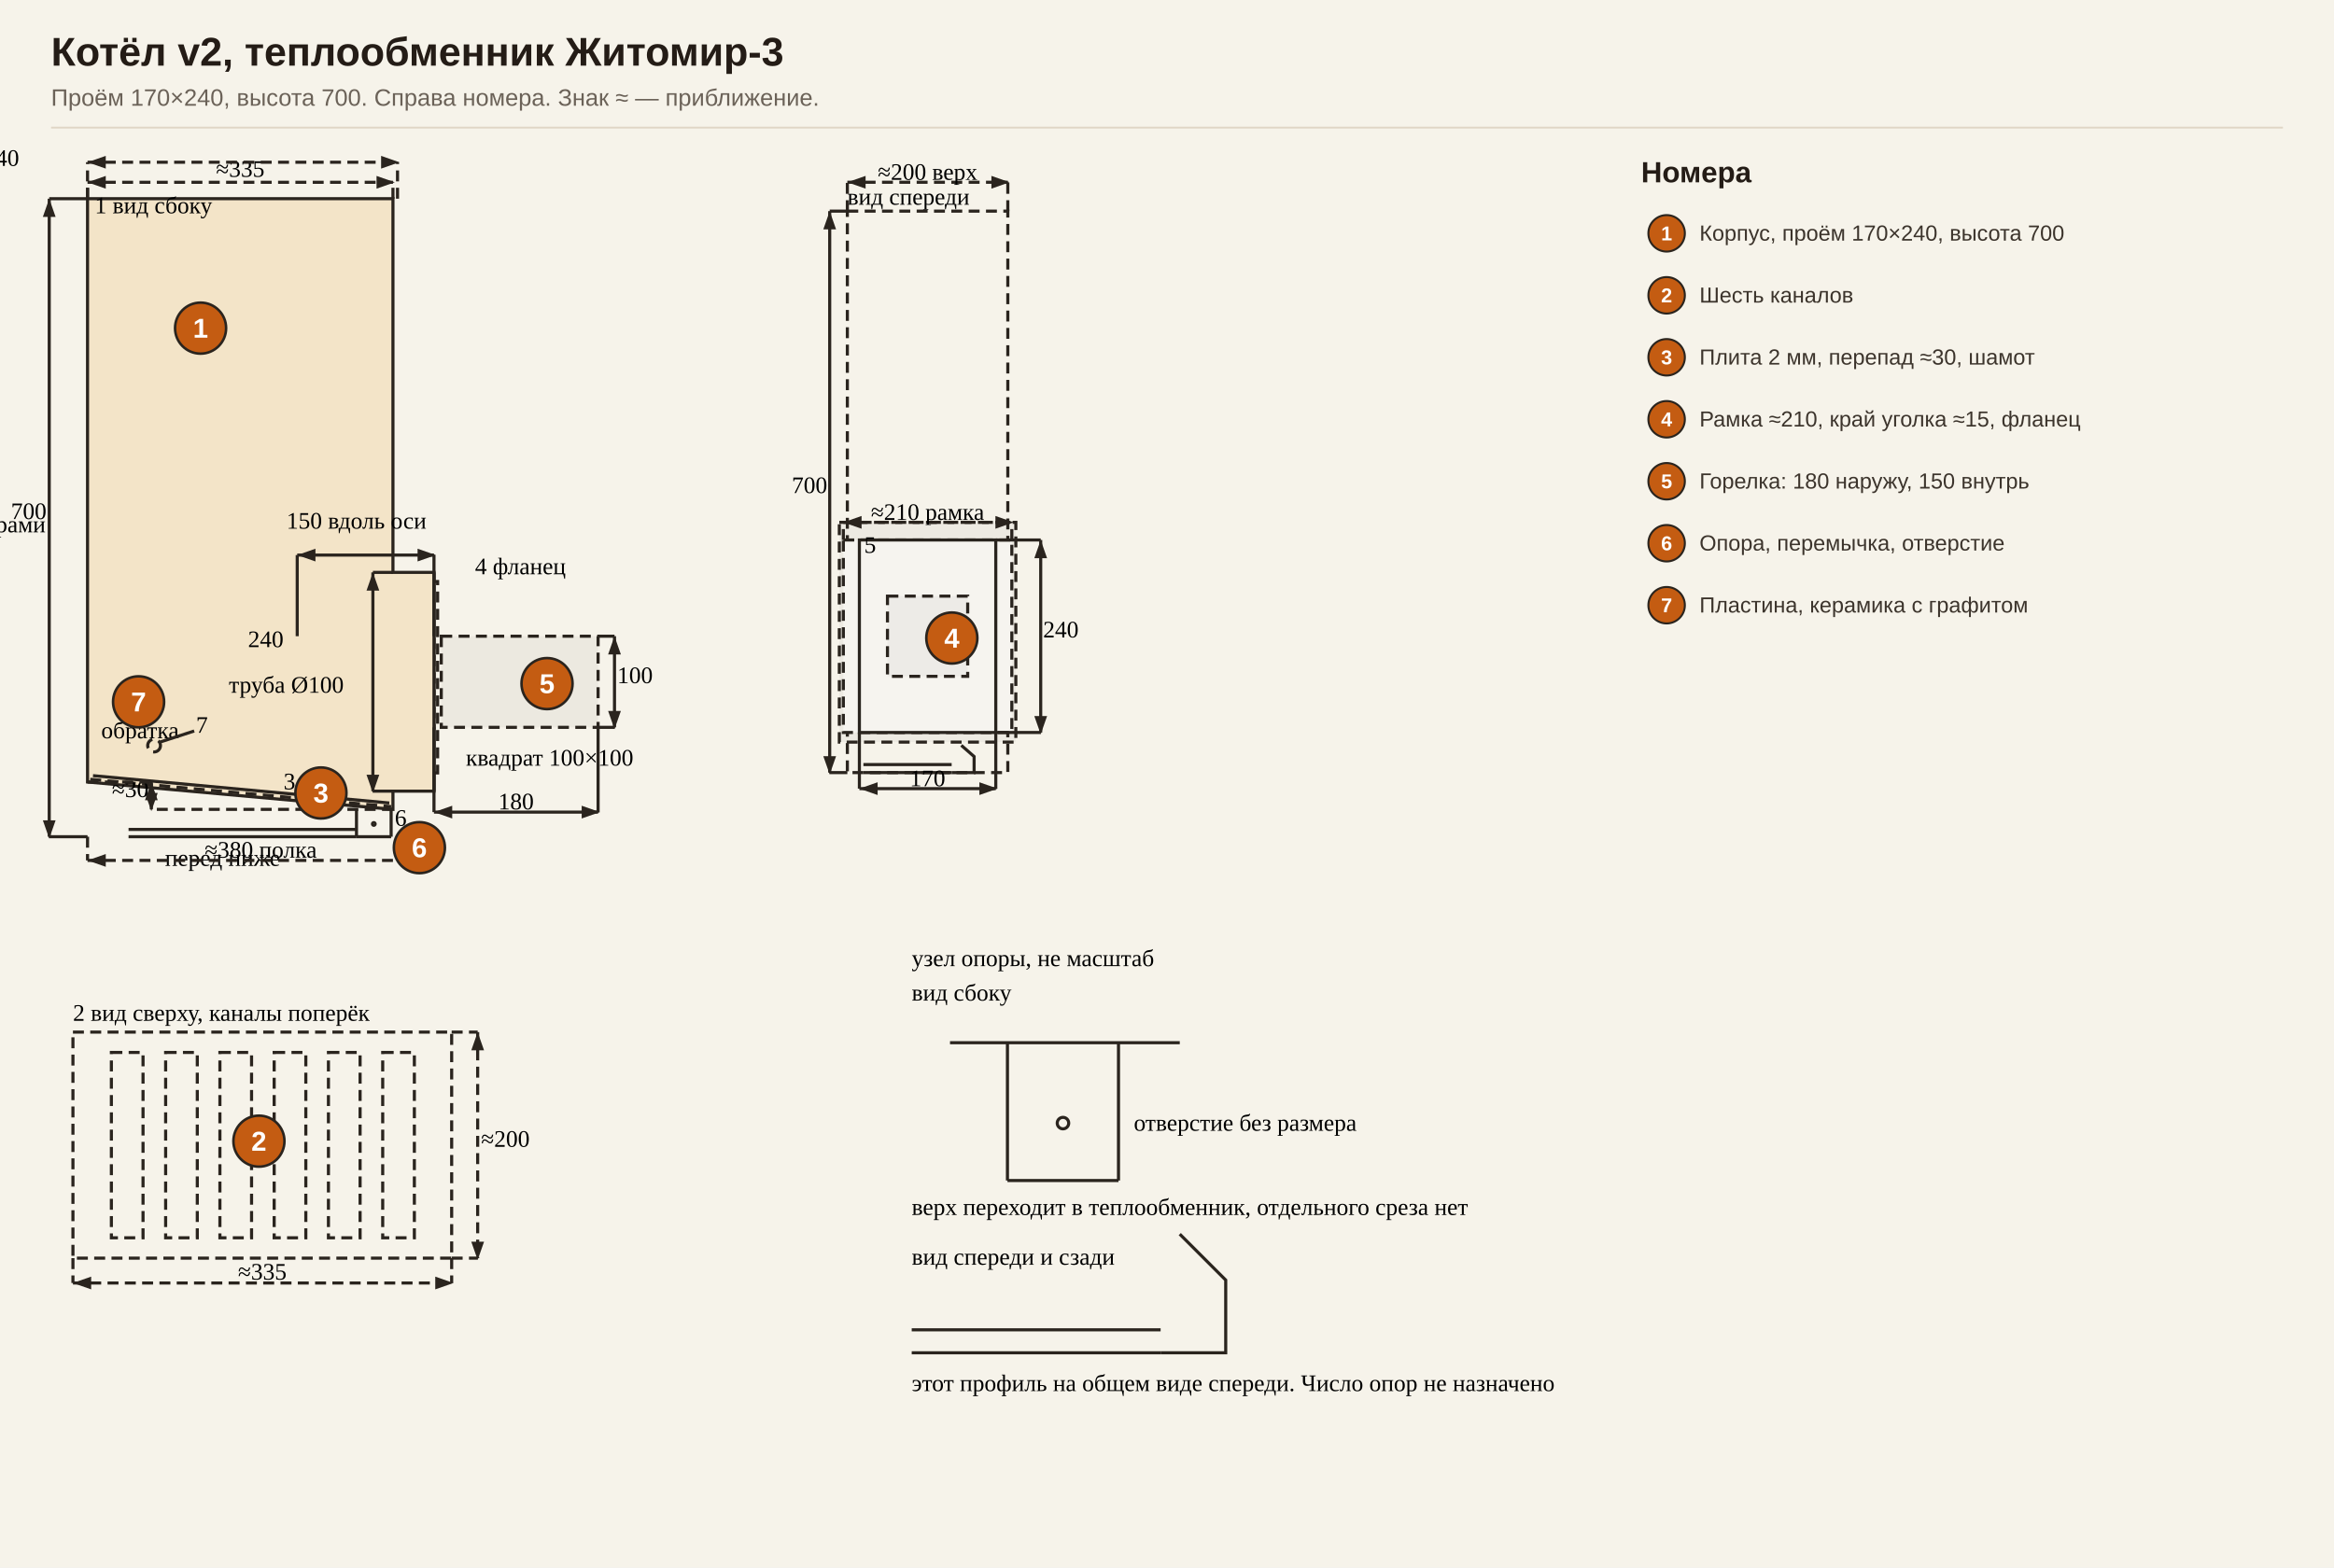
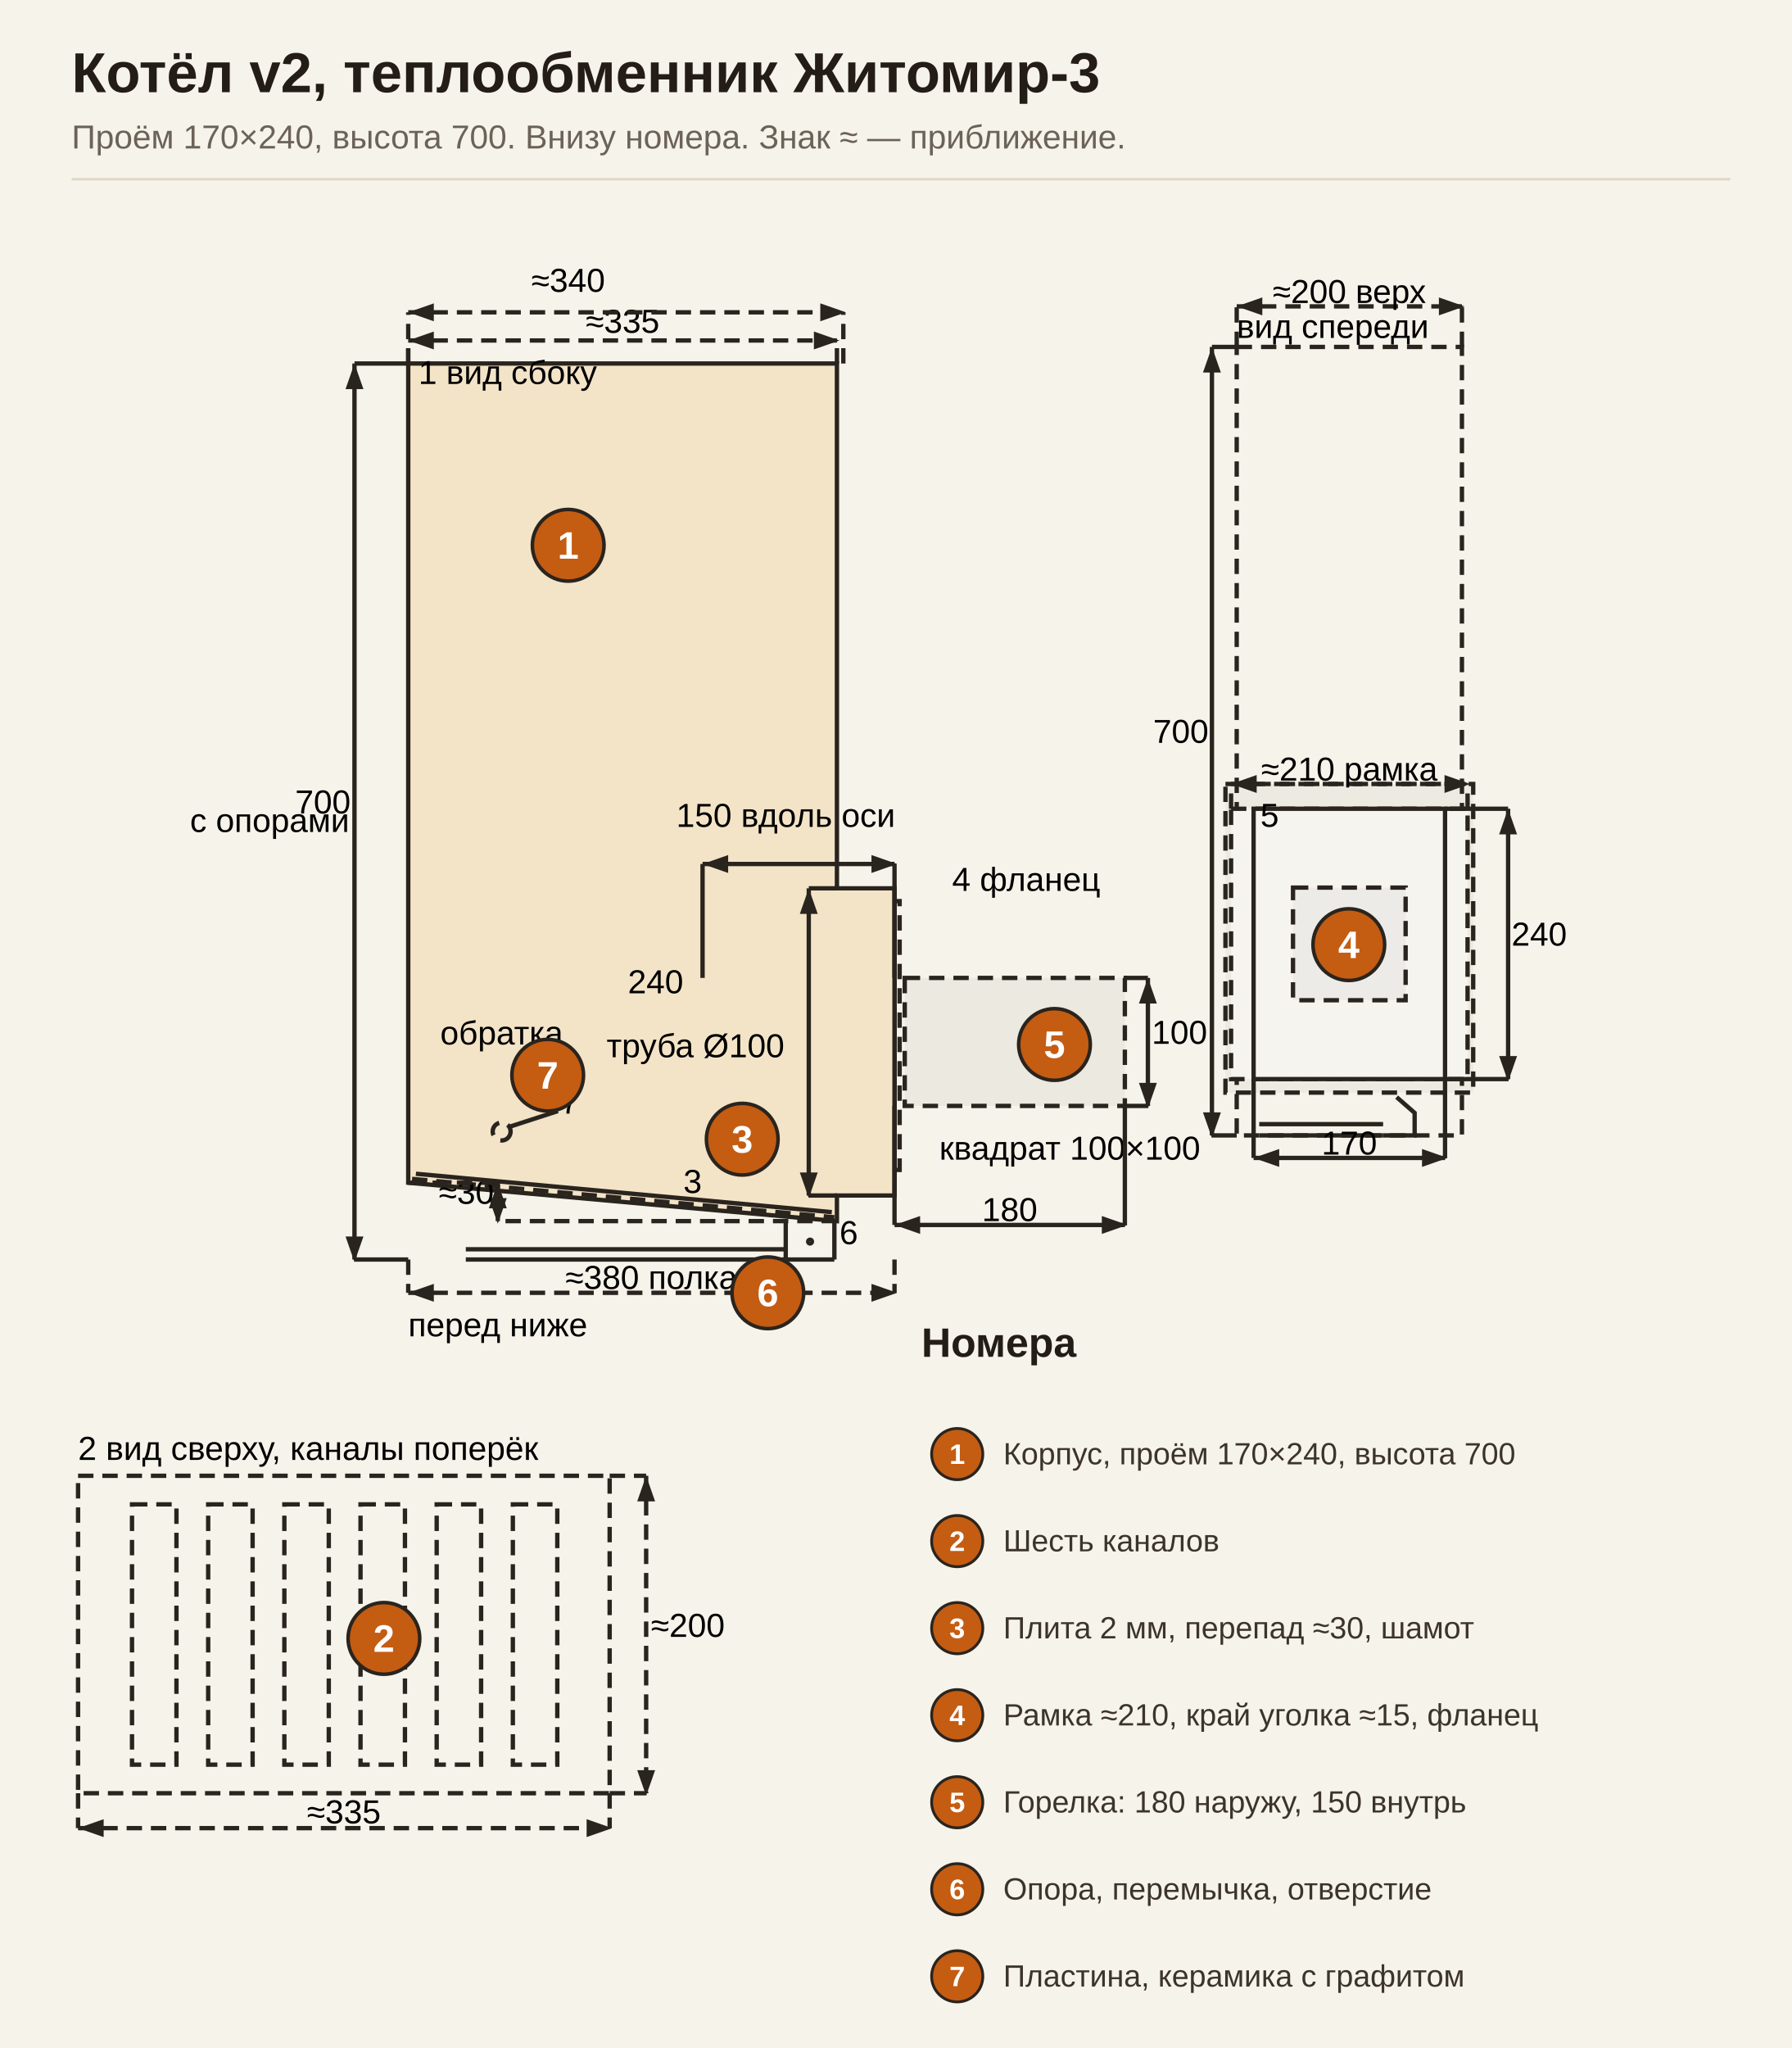
- <svg xmlns="http://www.w3.org/2000/svg" width="1280" height="860" viewBox="0 0 1280 860">
-   <rect width="1280" height="860" fill="#f6f3ea" />
+ <svg xmlns="http://www.w3.org/2000/svg" width="700" height="800" viewBox="0 0 700 800" font-family="Liberation Sans, DejaVu Sans, sans-serif">
+   <rect width="700" height="800" fill="#f6f3ea" />
  <defs>
    <marker id="se" markerUnits="userSpaceOnUse" markerWidth="20.00" markerHeight="14.00" refX="18.00" refY="7.00" orient="auto">
      <path d="M0 0 L20.00 7.00 L0 14.00 Z" fill="#2a241e" />
    </marker>
    <marker id="ss" markerUnits="userSpaceOnUse" markerWidth="20.00" markerHeight="14.00" refX="0" refY="7.00" orient="auto">
      <path d="M20.00 0 L0 7.00 L20.00 14.00 Z" fill="#2a241e" />
    </marker>
    <marker id="fe" markerUnits="userSpaceOnUse" markerWidth="22.73" markerHeight="15.91" refX="20.45" refY="7.95" orient="auto">
      <path d="M0 0 L22.73 7.95 L0 15.91 Z" fill="#2a241e" />
    </marker>
    <marker id="fs" markerUnits="userSpaceOnUse" markerWidth="22.73" markerHeight="15.91" refX="0" refY="7.95" orient="auto">
      <path d="M22.73 0 L0 7.95 L22.73 15.91 Z" fill="#2a241e" />
    </marker>
    <marker id="te" markerUnits="userSpaceOnUse" markerWidth="16.13" markerHeight="11.29" refX="14.52" refY="5.65" orient="auto">
      <path d="M0 0 L16.13 5.65 L0 11.29 Z" fill="#2a241e" />
    </marker>
    <marker id="ts" markerUnits="userSpaceOnUse" markerWidth="16.13" markerHeight="11.29" refX="0" refY="5.65" orient="auto">
      <path d="M16.13 0 L0 5.65 L16.13 11.29 Z" fill="#2a241e" />
    </marker>
  </defs>
  <text x="28" y="36" font-family="Liberation Sans, DejaVu Sans, sans-serif" font-size="22" font-weight="700" fill="#241c16">Котёл v2, теплообменник Житомир-3</text>
-   <text x="28" y="58" font-family="Liberation Sans, DejaVu Sans, sans-serif" font-size="13" fill="#6b6258">Проём 170×240, высота 700. Справа номера. Знак ≈ — приближение.</text>
-   <line x1="28" y1="70" x2="1252" y2="70" stroke="#e0d6c6" stroke-width="1" />
-   <g transform="translate(-39.5,55.0) scale(0.5)">
+   <text x="28" y="58" font-family="Liberation Sans, DejaVu Sans, sans-serif" font-size="13" fill="#6b6258">Проём 170×240, высота 700. Внизу номера. Знак ≈ — приближение.</text>
+   <line x1="28" y1="70" x2="676" y2="70" stroke="#e0d6c6" stroke-width="1" />
+   <g transform="translate(72,88) scale(0.5)">
    <g fill="#2a241e" fill-opacity="0.05" stroke="#2a241e" stroke-width="3.40" stroke-dasharray="12.0 7.0">
      <rect x="563" y="588" width="172" height="100" />
      <rect x="405" y="588" width="150" height="100" />
      <line x1="505" y1="588" x2="505" y2="688" />
    </g>
    <rect x="551" y="528" width="8" height="210" fill="none" stroke="#2a241e" stroke-width="3.40" stroke-dasharray="12.0 7.0" />
    <line x1="555" y1="518" x2="555" y2="758" stroke="#2a241e" stroke-width="3.40" />
    <path fill="#f3e4c8" stroke="#2a241e" stroke-width="3.40" d="M 175 108 H 510 V 518 H 555 V 758 H 510 V 778 L 175 748 Z" />
    <circle cx="175" cy="748" r="1.2" fill="#2a241e" />
-     <text x="190" y="700" font-size="26.0">обратка</text>
+     <text x="200" y="640" font-size="26.0">обратка</text>
    <text x="183" y="124" font-size="26.0">1  вид сбоку</text>
    <text x="600" y="520" font-size="26.0">4 фланец</text>
    <text x="330" y="650" font-size="26.0">труба Ø100</text>
    <text x="590" y="730" font-size="26.0">квадрат 100×100</text>
    <g fill="none" stroke="#2a241e" stroke-width="3.40">
      <line x1="220" y1="800" x2="470" y2="800" />
      <line x1="220" y1="808" x2="470" y2="808" />
      <line x1="470" y1="808" x2="470" y2="778" />
      <line x1="508" y1="808" x2="508" y2="778" />
      <line x1="470" y1="808" x2="508" y2="808" />
      <circle cx="489" cy="794" r="1.5" fill="none" stroke="#2a241e" stroke-width="3.40" />
    </g>
    <text x="512" y="796" font-size="26.0">6</text>
    <line x1="178" y1="745" x2="508" y2="775" stroke="#2a241e" stroke-width="3.40" stroke-dasharray="12.0 7.0" />
    <line x1="181" y1="741" x2="506" y2="771" stroke="#2a241e" stroke-width="3.40" />
    <text x="390" y="756" font-size="26.0">3</text>
    <circle cx="248" cy="708" r="7" fill="none" stroke="#2a241e" stroke-width="3.40" stroke-dasharray="12.0 7.0" />
    <line x1="255" y1="704" x2="292" y2="692" stroke="#2a241e" stroke-width="3.40" />
    <text x="294" y="694" font-size="26.0">7</text>
    <g fill="none" stroke="#2a241e" stroke-width="3.40" marker-start="url(#ss)" marker-end="url(#se)">
      <line x1="133" y1="108" x2="133" y2="808" />
    </g>
    <g fill="none" stroke="#2a241e" stroke-width="3.40">
      <line x1="133" y1="108" x2="175" y2="108" />
      <line x1="133" y1="808" x2="175" y2="808" />
    </g>
    <text x="130" y="459.5" font-size="26.0" text-anchor="end">700</text>
    <text x="129" y="474.0" font-size="26.0" text-anchor="end">с опорами</text>
    <g fill="none" stroke="#2a241e" stroke-width="3.40" marker-start="url(#ss)" marker-end="url(#se)">
      <line x1="488" y1="518" x2="488" y2="758" />
    </g>
    <g fill="none" stroke="#2a241e" stroke-width="3.40">
      <line x1="488" y1="518" x2="510" y2="518" />
      <line x1="488" y1="758" x2="510" y2="758" />
    </g>
    <text x="390" y="600" font-size="26.0" text-anchor="end">240</text>
    <g fill="none" stroke="#2a241e" stroke-width="3.40" marker-start="url(#ss)" marker-end="url(#se)">
      <line x1="405" y1="499" x2="555" y2="499" />
    </g>
    <g fill="none" stroke="#2a241e" stroke-width="3.40">
      <line x1="405" y1="588" x2="405" y2="499" />
      <line x1="555" y1="588" x2="555" y2="499" />
    </g>
    <text x="470" y="470" font-size="26.0" text-anchor="middle">150 вдоль оси</text>
    <g fill="none" stroke="#2a241e" stroke-width="3.40" marker-start="url(#ss)" marker-end="url(#se)">
      <line x1="555" y1="781" x2="735" y2="781" />
    </g>
    <g fill="none" stroke="#2a241e" stroke-width="3.40">
      <line x1="555" y1="688" x2="555" y2="781" />
      <line x1="735" y1="688" x2="735" y2="781" />
    </g>
    <text x="645.0" y="778" font-size="26.0" text-anchor="middle">180</text>
    <g fill="none" stroke="#2a241e" stroke-width="3.40" marker-start="url(#ss)" marker-end="url(#se)">
      <line x1="753" y1="588" x2="753" y2="688" />
    </g>
    <g fill="none" stroke="#2a241e" stroke-width="3.40">
      <line x1="735" y1="588" x2="753" y2="588" />
      <line x1="735" y1="688" x2="753" y2="688" />
    </g>
    <text x="756" y="639.5" font-size="26.0" text-anchor="start">100</text>
    <g fill="none" stroke="#2a241e" stroke-width="3.40" stroke-dasharray="12.0 7.0" marker-start="url(#ss)" marker-end="url(#se)">
      <line x1="245" y1="748" x2="245" y2="778" />
    </g>
    <text x="242" y="764.5" font-size="26.0" text-anchor="end">≈30</text>
    <line x1="175" y1="748" x2="245" y2="748" stroke="#2a241e" stroke-width="3.40" stroke-dasharray="12.0 7.0" />
    <line x1="510" y1="778" x2="245" y2="778" stroke="#2a241e" stroke-width="3.40" stroke-dasharray="12.0 7.0" />
-     <text x="260" y="840" font-size="26.0">перед ниже</text>
+     <text x="175" y="868" font-size="26.0">перед ниже</text>
    <g fill="none" stroke="#2a241e" stroke-width="3.40" stroke-dasharray="12.0 7.0" marker-start="url(#ss)" marker-end="url(#se)">
      <line x1="175" y1="90" x2="510" y2="90" />
    </g>
    <g fill="none" stroke="#2a241e" stroke-width="3.40" stroke-dasharray="12.0 7.0">
      <line x1="175" y1="108" x2="175" y2="90" />
      <line x1="510" y1="108" x2="510" y2="90" />
    </g>
    <text x="342.5" y="84" font-size="26.0" text-anchor="middle">≈335</text>
    <g fill="none" stroke="#2a241e" stroke-width="3.40" stroke-dasharray="12.0 7.0" marker-start="url(#ss)" marker-end="url(#se)">
      <line x1="175" y1="68" x2="515" y2="68" />
    </g>
    <g fill="none" stroke="#2a241e" stroke-width="3.40" stroke-dasharray="12.0 7.0">
      <line x1="175" y1="108" x2="175" y2="68" />
      <line x1="515" y1="108" x2="515" y2="68" />
    </g>
-     <text x="100" y="72" font-size="26.0" text-anchor="end">≈340</text>
+     <text x="300" y="52" font-size="26.0" text-anchor="middle">≈340</text>
    <g fill="none" stroke="#2a241e" stroke-width="3.40" stroke-dasharray="12.0 7.0" marker-start="url(#ss)" marker-end="url(#se)">
      <line x1="175" y1="834" x2="555" y2="834" />
    </g>
    <g fill="none" stroke="#2a241e" stroke-width="3.40" stroke-dasharray="12.0 7.0">
      <line x1="175" y1="808" x2="175" y2="834" />
      <line x1="555" y1="808" x2="555" y2="834" />
    </g>
    <text x="365.0" y="831" font-size="26.0" text-anchor="middle">≈380 полка</text>
  </g>
-   <g transform="translate(99.5,68.3) scale(0.44)">
+   <g transform="translate(118,88) scale(0.44)">
    <text x="830" y="100" font-size="29.5">вид спереди</text>
    <rect x="830" y="108" width="200" height="700" fill="none" stroke="#2a241e" stroke-width="3.86" stroke-dasharray="13.6 8.0" />
    <rect x="825" y="518" width="210" height="240" fill="#fffdf8" stroke="#2a241e" stroke-width="3.86" stroke-dasharray="13.6 8.0" />
    <rect x="845" y="518" width="170" height="240" fill="#fffdf8" stroke="#2a241e" stroke-width="3.86" />
    <g fill="#2a241e" fill-opacity="0.04" stroke="#2a241e" stroke-width="3.86" stroke-dasharray="13.6 8.0">
      <rect x="820" y="496" width="220" height="274" />
      <rect x="880.0" y="588" width="100" height="100" />
    </g>
    <text x="851" y="534" font-size="29.5">5</text>
    <g fill="none" stroke="#2a241e" stroke-width="3.86">
      <line x1="850" y1="798" x2="960" y2="798" />
      <line x1="850" y1="808" x2="960" y2="808" />
      <polyline points="960,808 988,808 988,788 972,774" />
    </g>
    <g fill="none" stroke="#2a241e" stroke-width="3.86" marker-start="url(#fs)" marker-end="url(#fe)">
      <line x1="845" y1="828" x2="1015" y2="828" />
    </g>
    <g fill="none" stroke="#2a241e" stroke-width="3.86">
      <line x1="845" y1="758" x2="845" y2="828" />
      <line x1="1015" y1="758" x2="1015" y2="828" />
    </g>
    <text x="930.0" y="825" font-size="29.5" text-anchor="middle">170</text>
    <g fill="none" stroke="#2a241e" stroke-width="3.86" marker-start="url(#fs)" marker-end="url(#fe)">
      <line x1="1071.0" y1="518" x2="1071.0" y2="758" />
    </g>
    <g fill="none" stroke="#2a241e" stroke-width="3.86">
      <line x1="1015" y1="518" x2="1071.0" y2="518" />
      <line x1="1015" y1="758" x2="1071.0" y2="758" />
    </g>
    <text x="1074.0" y="639.5" font-size="29.5" text-anchor="start">240</text>
    <g fill="none" stroke="#2a241e" stroke-width="3.86" marker-start="url(#fs)" marker-end="url(#fe)">
      <line x1="808" y1="108" x2="808" y2="808" />
    </g>
    <g fill="none" stroke="#2a241e" stroke-width="3.86">
      <line x1="808" y1="108" x2="830" y2="108" />
      <line x1="808" y1="808" x2="830" y2="808" />
    </g>
    <text x="805" y="459.5" font-size="29.5" text-anchor="end">700</text>
    <g fill="none" stroke="#2a241e" stroke-width="3.86" stroke-dasharray="13.6 8.0" marker-start="url(#fs)" marker-end="url(#fe)">
      <line x1="825" y1="496" x2="1035" y2="496" />
    </g>
    <g fill="none" stroke="#2a241e" stroke-width="3.86" stroke-dasharray="13.6 8.0">
      <line x1="825" y1="518" x2="825" y2="496" />
      <line x1="1035" y1="518" x2="1035" y2="496" />
    </g>
    <text x="930.0" y="493" font-size="29.5" text-anchor="middle">≈210 рамка</text>
    <g fill="none" stroke="#2a241e" stroke-width="3.86" stroke-dasharray="13.6 8.0" marker-start="url(#fs)" marker-end="url(#fe)">
      <line x1="830" y1="72" x2="1030" y2="72" />
    </g>
    <g fill="none" stroke="#2a241e" stroke-width="3.86" stroke-dasharray="13.6 8.0">
      <line x1="830" y1="108" x2="830" y2="72" />
      <line x1="1030" y1="108" x2="1030" y2="72" />
    </g>
    <text x="930.0" y="69" font-size="29.5" text-anchor="middle">≈200 верх</text>
  </g>
-   <g transform="translate(-68.5,5.7) scale(0.62)">
+   <g transform="translate(-78,16) scale(0.62)">
    <text x="175" y="894" font-size="21.0">2  вид сверху, каналы поперёк</text>
    <rect x="175" y="904" width="335" height="200" fill="none" stroke="#2a241e" stroke-width="2.74" stroke-dasharray="9.7 5.6" />
    <rect x="209" y="922" width="28" height="164" fill="none" stroke="#2a241e" stroke-width="2.74" stroke-dasharray="9.7 5.6" />
    <rect x="257" y="922" width="28" height="164" fill="none" stroke="#2a241e" stroke-width="2.74" stroke-dasharray="9.7 5.6" />
    <rect x="305" y="922" width="28" height="164" fill="none" stroke="#2a241e" stroke-width="2.74" stroke-dasharray="9.7 5.6" />
    <rect x="353" y="922" width="28" height="164" fill="none" stroke="#2a241e" stroke-width="2.74" stroke-dasharray="9.7 5.6" />
    <rect x="401" y="922" width="28" height="164" fill="none" stroke="#2a241e" stroke-width="2.74" stroke-dasharray="9.7 5.6" />
    <rect x="449" y="922" width="28" height="164" fill="none" stroke="#2a241e" stroke-width="2.74" stroke-dasharray="9.7 5.6" />
    <g fill="none" stroke="#2a241e" stroke-width="2.74" stroke-dasharray="9.7 5.6" marker-start="url(#ts)" marker-end="url(#te)">
      <line x1="175" y1="1126" x2="510" y2="1126" />
    </g>
    <g fill="none" stroke="#2a241e" stroke-width="2.74" stroke-dasharray="9.7 5.6">
      <line x1="175" y1="1104" x2="175" y2="1126" />
      <line x1="510" y1="1104" x2="510" y2="1126" />
    </g>
    <text x="342.5" y="1123" font-size="21.0" text-anchor="middle">≈335</text>
    <g fill="none" stroke="#2a241e" stroke-width="2.74" stroke-dasharray="9.7 5.6" marker-start="url(#ts)" marker-end="url(#te)">
      <line x1="533" y1="904" x2="533" y2="1104" />
    </g>
    <g fill="none" stroke="#2a241e" stroke-width="2.74" stroke-dasharray="9.7 5.6">
      <line x1="510" y1="904" x2="533" y2="904" />
      <line x1="510" y1="1104" x2="533" y2="1104" />
    </g>
    <text x="536" y="1005.5" font-size="21.0" text-anchor="start">≈200</text>
  </g>
-   <g transform="translate(-172.0,-415.0) scale(1.05)">
-     <text x="640" y="900" font-size="12.4">узел опоры, не масштаб</text>
-     <text x="640" y="918" font-size="12.4">вид сбоку</text>
-     <line x1="660" y1="940" x2="780" y2="940" stroke="#2a241e" stroke-width="1.62" />
-     <line x1="690" y1="940" x2="690" y2="1012" stroke="#2a241e" stroke-width="1.62" />
-     <line x1="748" y1="940" x2="748" y2="1012" stroke="#2a241e" stroke-width="1.62" />
-     <line x1="690" y1="1012" x2="748" y2="1012" stroke="#2a241e" stroke-width="1.62" />
-     <circle cx="719" cy="982" r="3" fill="none" stroke="#2a241e" stroke-width="1.62" />
-     <text x="756" y="986" font-size="12.4">отверстие без размера</text>
-     <text x="640" y="1030" font-size="12.4">верх переходит в теплообменник, отдельного среза нет</text>
-     <text x="640" y="1056" font-size="12.4">вид спереди и сзади</text>
-     <line x1="640" y1="1090" x2="770" y2="1090" stroke="#2a241e" stroke-width="1.62" />
-     <line x1="640" y1="1102" x2="770" y2="1102" stroke="#2a241e" stroke-width="1.62" />
-     <polyline points="770,1102 804,1102 804,1064 780,1040" fill="none" stroke="#2a241e" stroke-width="1.62" />
-     <text x="640" y="1122" font-size="12.4">этот профиль на общем виде спереди. Число опор не назначено</text>
-   </g>
-   <g transform="translate(110,180)" font-family="Liberation Sans, DejaVu Sans, sans-serif" font-weight="700" font-size="15">
+   <g transform="translate(222,213)" font-family="Liberation Sans, DejaVu Sans, sans-serif" font-weight="700" font-size="15">
    <circle r="14" fill="#c45c12" stroke="#2a241e" stroke-width="1.4" />
    <text fill="#ffffff" text-anchor="middle" dy="0.35em">1</text>
  </g>
-   <g transform="translate(176,435)" font-family="Liberation Sans, DejaVu Sans, sans-serif" font-weight="700" font-size="15">
+   <g transform="translate(290,445)" font-family="Liberation Sans, DejaVu Sans, sans-serif" font-weight="700" font-size="15">
    <circle r="14" fill="#c45c12" stroke="#2a241e" stroke-width="1.4" />
    <text fill="#ffffff" text-anchor="middle" dy="0.35em">3</text>
  </g>
-   <g transform="translate(300,375)" font-family="Liberation Sans, DejaVu Sans, sans-serif" font-weight="700" font-size="15">
+   <g transform="translate(412,408)" font-family="Liberation Sans, DejaVu Sans, sans-serif" font-weight="700" font-size="15">
    <circle r="14" fill="#c45c12" stroke="#2a241e" stroke-width="1.4" />
    <text fill="#ffffff" text-anchor="middle" dy="0.35em">5</text>
  </g>
-   <g transform="translate(230,465)" font-family="Liberation Sans, DejaVu Sans, sans-serif" font-weight="700" font-size="15">
+   <g transform="translate(300,505)" font-family="Liberation Sans, DejaVu Sans, sans-serif" font-weight="700" font-size="15">
    <circle r="14" fill="#c45c12" stroke="#2a241e" stroke-width="1.4" />
    <text fill="#ffffff" text-anchor="middle" dy="0.35em">6</text>
  </g>
-   <g transform="translate(76,385)" font-family="Liberation Sans, DejaVu Sans, sans-serif" font-weight="700" font-size="15">
+   <g transform="translate(214,420)" font-family="Liberation Sans, DejaVu Sans, sans-serif" font-weight="700" font-size="15">
    <circle r="14" fill="#c45c12" stroke="#2a241e" stroke-width="1.4" />
    <text fill="#ffffff" text-anchor="middle" dy="0.35em">7</text>
  </g>
-   <g transform="translate(522,350)" font-family="Liberation Sans, DejaVu Sans, sans-serif" font-weight="700" font-size="15">
+   <g transform="translate(527,369)" font-family="Liberation Sans, DejaVu Sans, sans-serif" font-weight="700" font-size="15">
    <circle r="14" fill="#c45c12" stroke="#2a241e" stroke-width="1.4" />
    <text fill="#ffffff" text-anchor="middle" dy="0.35em">4</text>
  </g>
-   <g transform="translate(142,626)" font-family="Liberation Sans, DejaVu Sans, sans-serif" font-weight="700" font-size="15">
+   <g transform="translate(150,640)" font-family="Liberation Sans, DejaVu Sans, sans-serif" font-weight="700" font-size="15">
    <circle r="14" fill="#c45c12" stroke="#2a241e" stroke-width="1.4" />
    <text fill="#ffffff" text-anchor="middle" dy="0.35em">2</text>
  </g>
-   <text x="900" y="100" font-family="Liberation Sans, DejaVu Sans, sans-serif" font-size="16" font-weight="700" fill="#241c16">Номера</text>
-   <g transform="translate(914,128)" font-family="Liberation Sans, DejaVu Sans, sans-serif">
+   <text x="360" y="530" font-family="Liberation Sans, DejaVu Sans, sans-serif" font-size="16" font-weight="700" fill="#241c16">Номера</text>
+   <g transform="translate(374,568)" font-family="Liberation Sans, DejaVu Sans, sans-serif">
    <circle r="10" fill="#c45c12" stroke="#2a241e" stroke-width="1.1" />
    <text fill="#ffffff" font-size="11" font-weight="700" text-anchor="middle" dy="0.35em">1</text>
    <text x="18" y="4" fill="#3c342c" font-size="12">Корпус, проём 170×240, высота 700</text>
  </g>
-   <g transform="translate(914,162)" font-family="Liberation Sans, DejaVu Sans, sans-serif">
+   <g transform="translate(374,602)" font-family="Liberation Sans, DejaVu Sans, sans-serif">
    <circle r="10" fill="#c45c12" stroke="#2a241e" stroke-width="1.1" />
    <text fill="#ffffff" font-size="11" font-weight="700" text-anchor="middle" dy="0.35em">2</text>
    <text x="18" y="4" fill="#3c342c" font-size="12">Шесть каналов</text>
  </g>
-   <g transform="translate(914,196)" font-family="Liberation Sans, DejaVu Sans, sans-serif">
+   <g transform="translate(374,636)" font-family="Liberation Sans, DejaVu Sans, sans-serif">
    <circle r="10" fill="#c45c12" stroke="#2a241e" stroke-width="1.1" />
    <text fill="#ffffff" font-size="11" font-weight="700" text-anchor="middle" dy="0.35em">3</text>
    <text x="18" y="4" fill="#3c342c" font-size="12">Плита 2 мм, перепад ≈30, шамот</text>
  </g>
-   <g transform="translate(914,230)" font-family="Liberation Sans, DejaVu Sans, sans-serif">
+   <g transform="translate(374,670)" font-family="Liberation Sans, DejaVu Sans, sans-serif">
    <circle r="10" fill="#c45c12" stroke="#2a241e" stroke-width="1.1" />
    <text fill="#ffffff" font-size="11" font-weight="700" text-anchor="middle" dy="0.35em">4</text>
    <text x="18" y="4" fill="#3c342c" font-size="12">Рамка ≈210, край уголка ≈15, фланец</text>
  </g>
-   <g transform="translate(914,264)" font-family="Liberation Sans, DejaVu Sans, sans-serif">
+   <g transform="translate(374,704)" font-family="Liberation Sans, DejaVu Sans, sans-serif">
    <circle r="10" fill="#c45c12" stroke="#2a241e" stroke-width="1.1" />
    <text fill="#ffffff" font-size="11" font-weight="700" text-anchor="middle" dy="0.35em">5</text>
    <text x="18" y="4" fill="#3c342c" font-size="12">Горелка: 180 наружу, 150 внутрь</text>
  </g>
-   <g transform="translate(914,298)" font-family="Liberation Sans, DejaVu Sans, sans-serif">
+   <g transform="translate(374,738)" font-family="Liberation Sans, DejaVu Sans, sans-serif">
    <circle r="10" fill="#c45c12" stroke="#2a241e" stroke-width="1.1" />
    <text fill="#ffffff" font-size="11" font-weight="700" text-anchor="middle" dy="0.35em">6</text>
    <text x="18" y="4" fill="#3c342c" font-size="12">Опора, перемычка, отверстие</text>
  </g>
-   <g transform="translate(914,332)" font-family="Liberation Sans, DejaVu Sans, sans-serif">
+   <g transform="translate(374,772)" font-family="Liberation Sans, DejaVu Sans, sans-serif">
    <circle r="10" fill="#c45c12" stroke="#2a241e" stroke-width="1.1" />
    <text fill="#ffffff" font-size="11" font-weight="700" text-anchor="middle" dy="0.35em">7</text>
    <text x="18" y="4" fill="#3c342c" font-size="12">Пластина, керамика с графитом</text>
  </g>
</svg>
